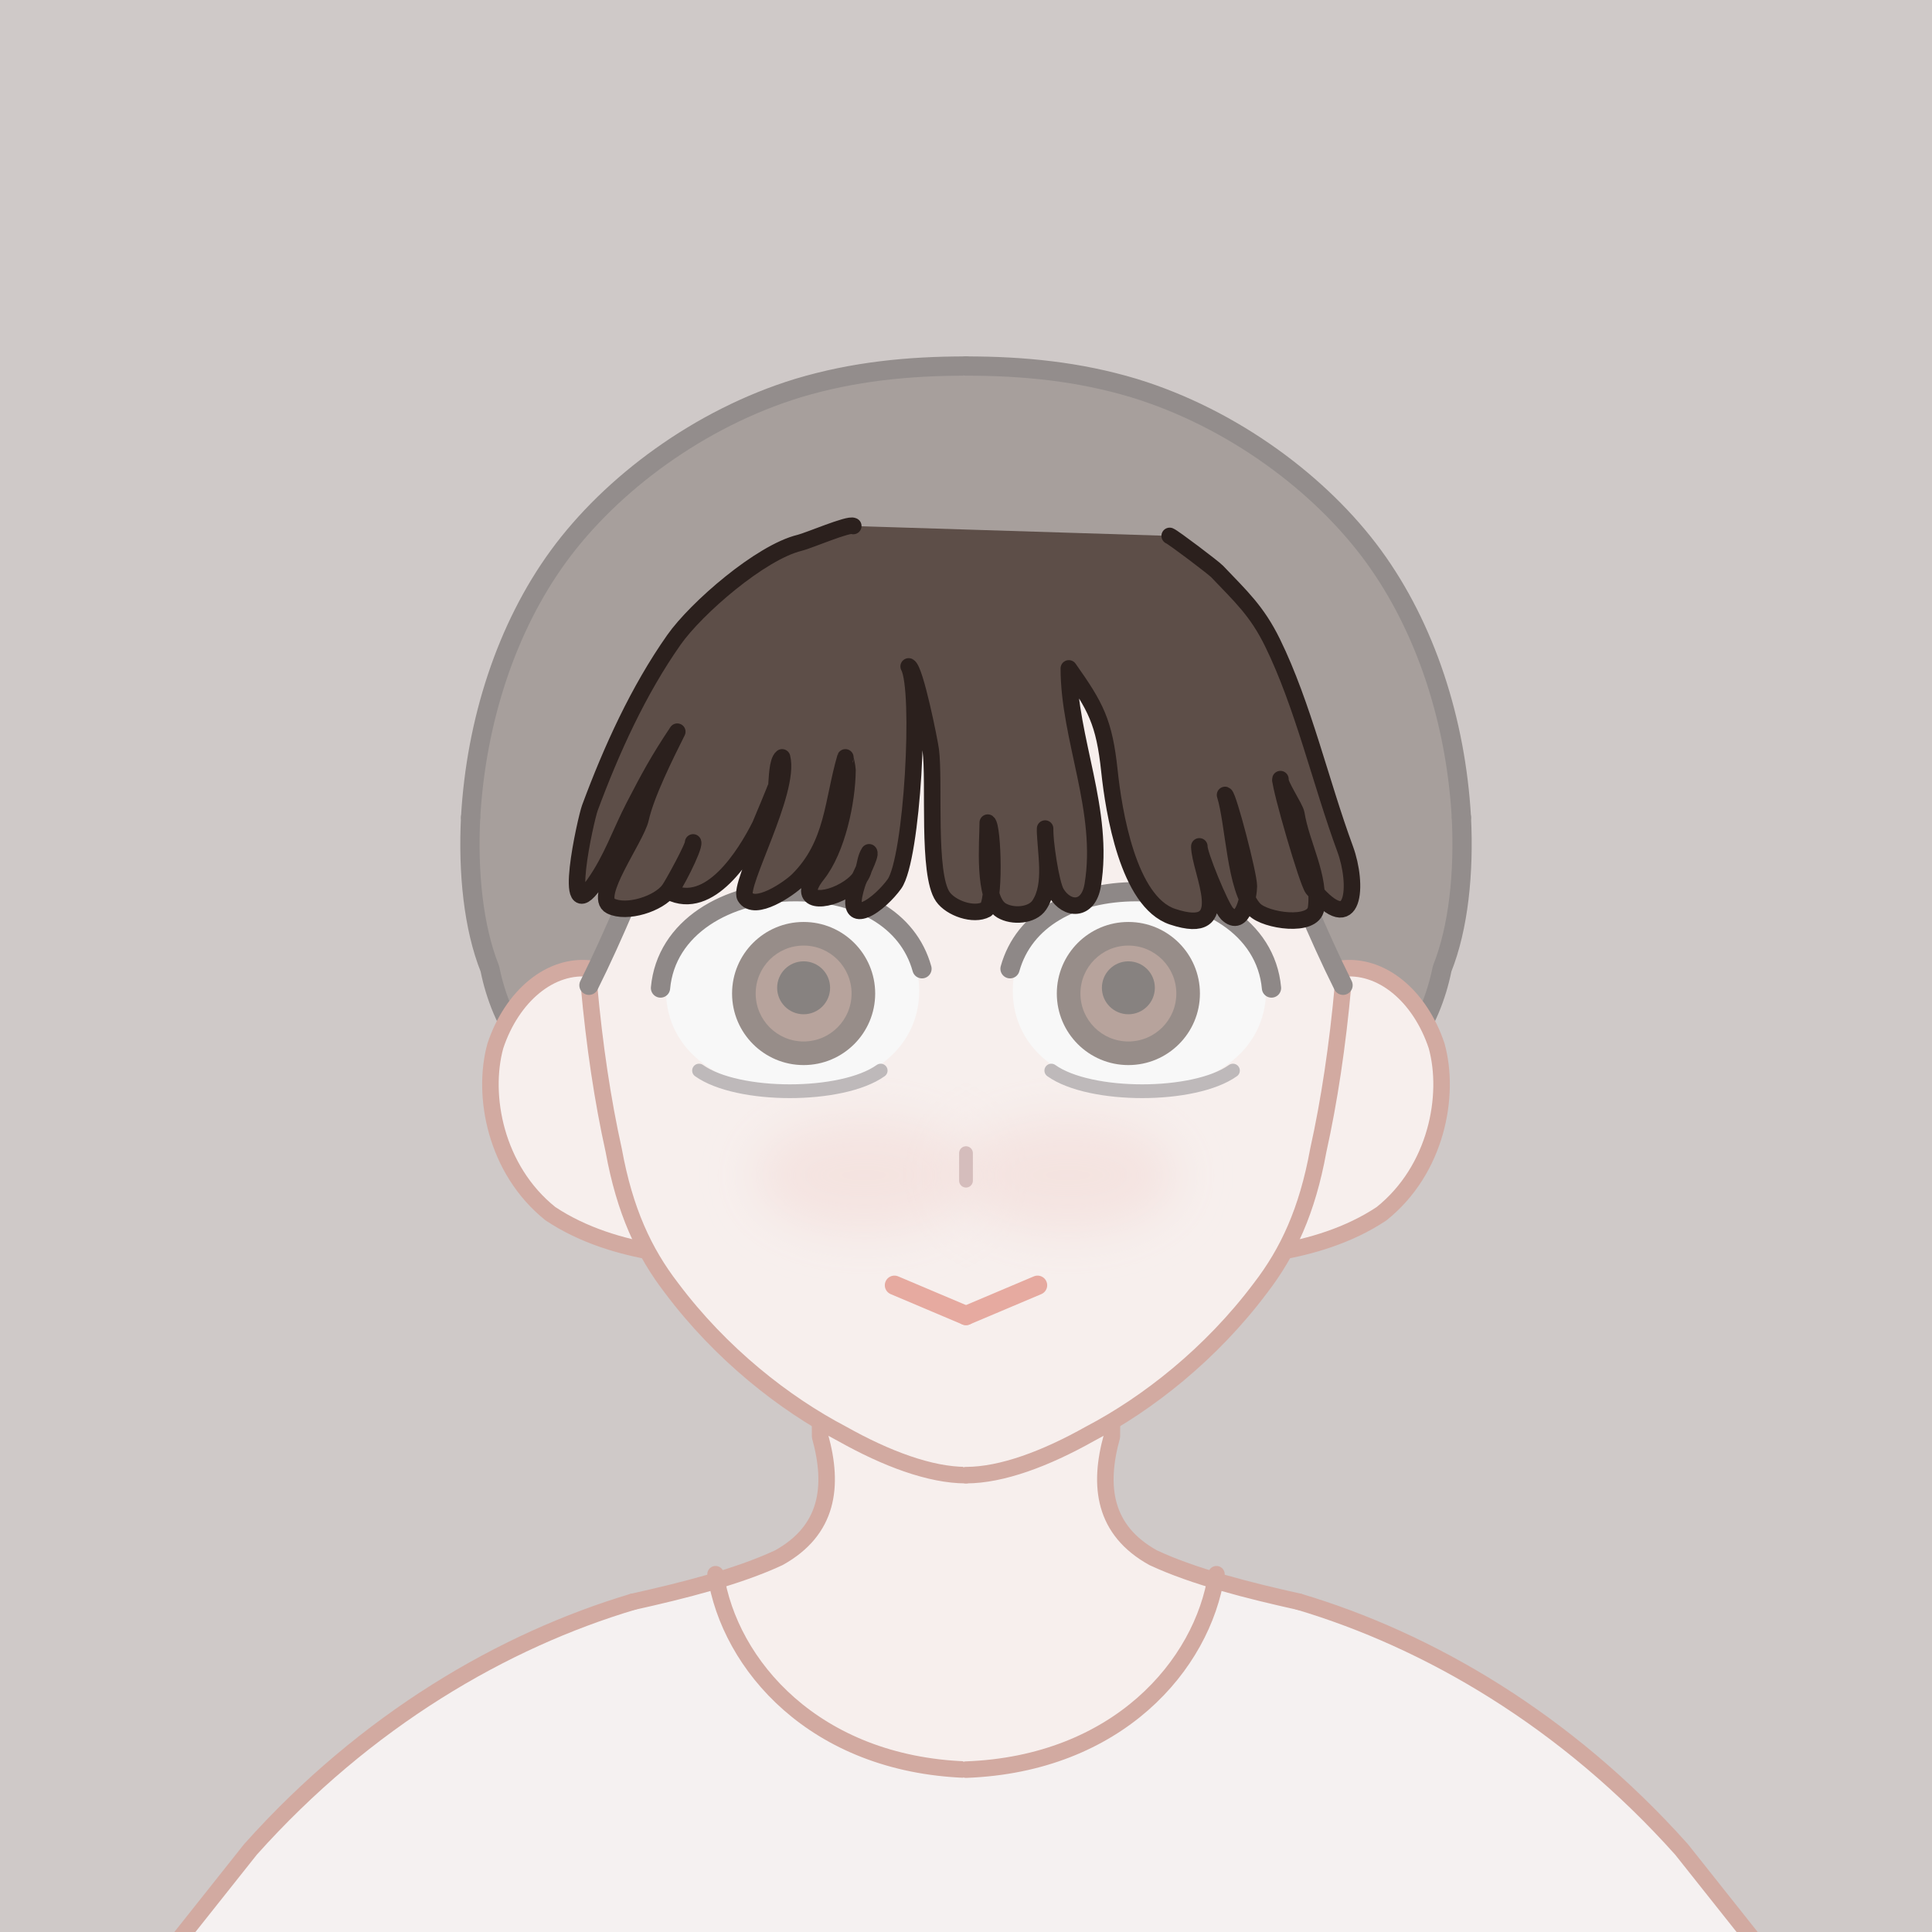
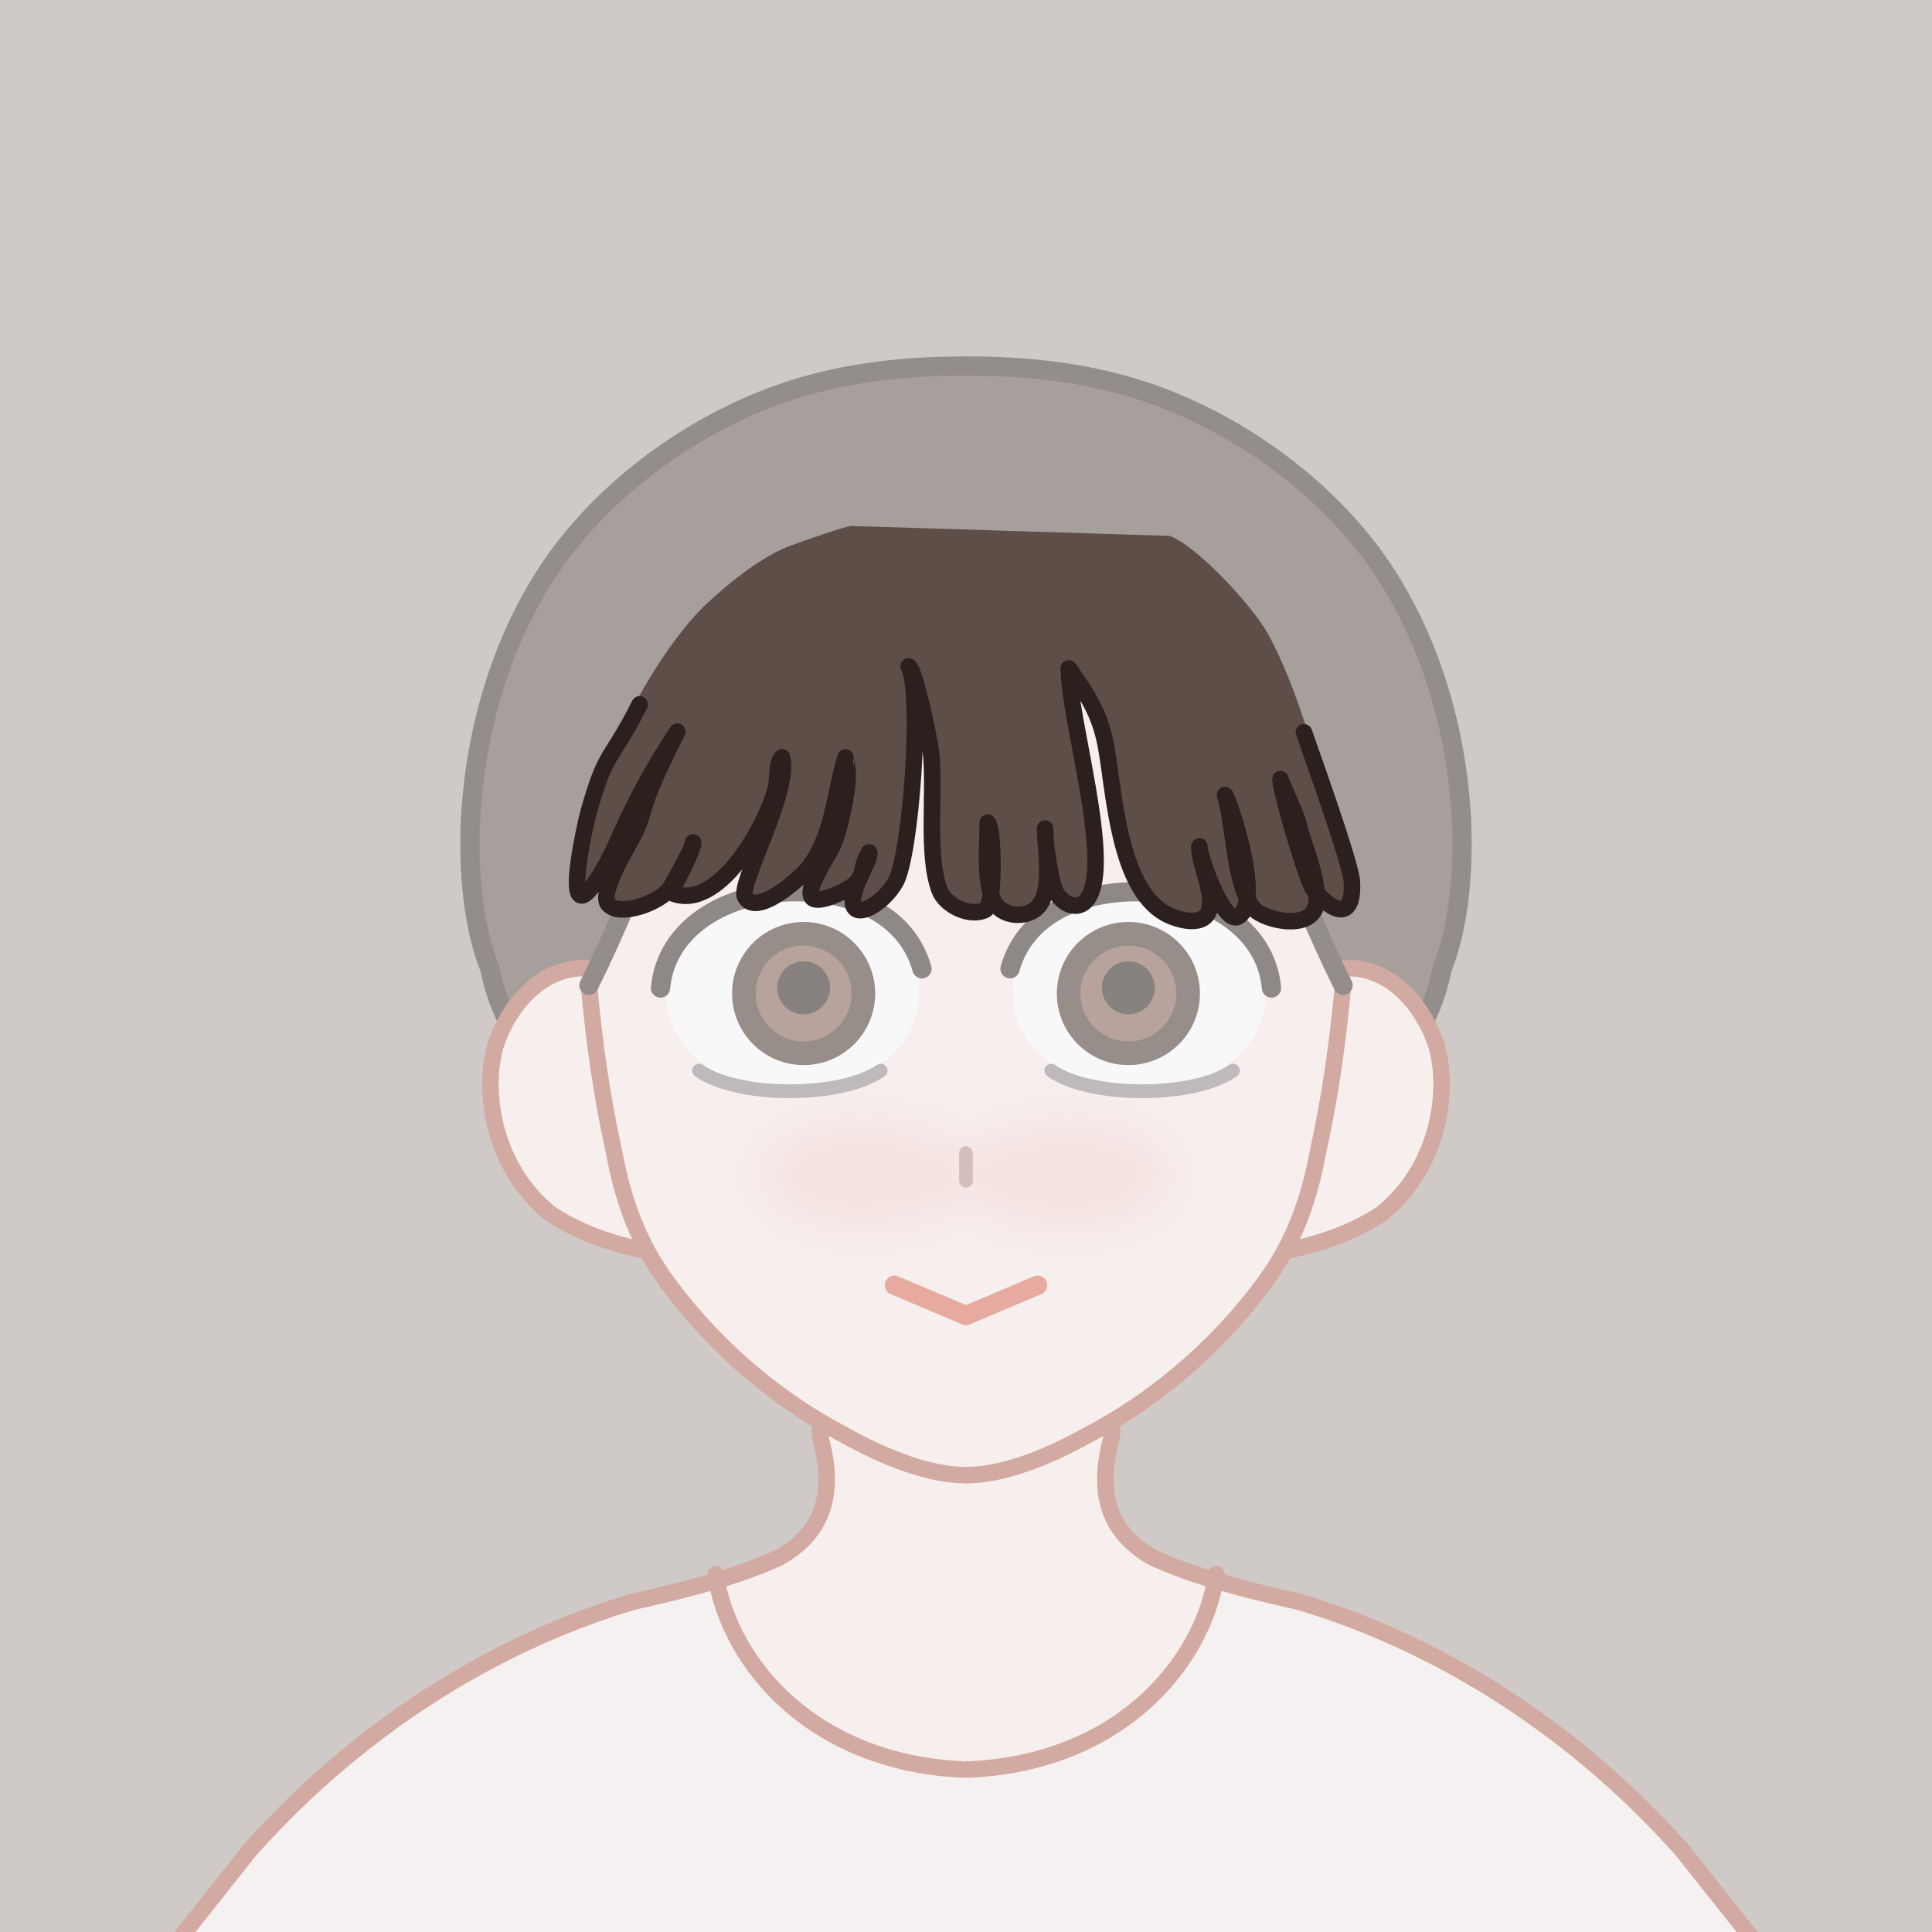
<svg xmlns="http://www.w3.org/2000/svg" width="702" height="702" viewBox="0 0 702 702">
  <defs>
-     <clipPath id="clip-path-1">
+     <clipPath id="clip-path-5">
      <path d="M242 389.2 L386 389.2 L386 464.8 L242 464.8 Z" />
    </clipPath>
    <filter id="filter-1" filterUnits="userSpaceOnUse" x="245" y="377" width="138" height="100" color-interpolation-filters="sRGB">
      <feGaussianBlur in="SourceGraphic" stdDeviation="9" color-interpolation-filters="linearRGB" />
    </filter>
-     <clipPath id="clip-path-2">
+     <clipPath id="clip-path-6">
      <path d="M460 389.2 L316 389.2 L316 464.8 L460 464.8 Z" />
    </clipPath>
    <filter id="filter-2" filterUnits="userSpaceOnUse" x="319" y="377" width="138" height="100" color-interpolation-filters="sRGB">
      <feGaussianBlur in="SourceGraphic" stdDeviation="9" color-interpolation-filters="linearRGB" />
    </filter>
-     <clipPath id="clip-path-3">
+     <clipPath id="clip-path-7">
      <path d="M242 360 C242 338 262 326 288 326 C314 326 334 338 334 360 C334 382 314 396 288 396 C262 396 242 382 242 360 Z" />
    </clipPath>
-     <clipPath id="clip-path-4">
+     <clipPath id="clip-path-8">
      <path d="M460 360 C460 338 440 326 414 326 C388 326 368 338 368 360 C368 382 388 396 414 396 C440 396 460 382 460 360 Z" />
    </clipPath>
  </defs>
  <g id="_ref">
    <g opacity="0.5">
      <rect x="0" y="0" width="702" height="702" fill="#ada19f" />
      <g data-layer="body">
        <g>
          <path d="M260 573 L230 582 C183 596 133 625 91 672 L60 712 L352 712 L352 643 C296 641 265 605 260 573 Z" fill="#f9f2f1" />
          <path d="M296 490 L298 522 C303 540 301 556 283 566 L260 573 C265 605 296 641 352 643 L352 490 Z" fill="#fdeeea" />
          <path d="M230 582 C183 596 133 625 91 672 L64 706" fill="none" stroke="#b46352" stroke-width="6" stroke-linecap="round" stroke-linejoin="round" />
          <path d="M296 500 C298 510 298 516 298 522 C303 540 301 556 283 566 C268 573 248 578 230 582" fill="none" stroke="#b46352" stroke-width="6" stroke-linecap="round" stroke-linejoin="round" />
          <path d="M260 572 C265 605 296 641 351 643" fill="none" stroke="#b46352" stroke-width="6" stroke-linecap="round" stroke-linejoin="round" />
        </g>
        <g>
          <path d="M442 573 L472 582 C519 596 569 625 611 672 L642 712 L350 712 L350 643 C406 641 437 605 442 573 Z" fill="#f9f2f1" />
          <path d="M406 490 L404 522 C399 540 401 556 419 566 L442 573 C437 605 406 641 350 643 L350 490 Z" fill="#fdeeea" />
          <path d="M472 582 C519 596 569 625 611 672 L638 706" fill="none" stroke="#b46352" stroke-width="6" stroke-linecap="round" stroke-linejoin="round" />
          <path d="M406 500 C404 510 404 516 404 522 C399 540 401 556 419 566 C434 573 454 578 472 582" fill="none" stroke="#b46352" stroke-width="6" stroke-linecap="round" stroke-linejoin="round" />
          <path d="M442 572 C437 605 406 641 351 643" fill="none" stroke="#b46352" stroke-width="6" stroke-linecap="round" stroke-linejoin="round" />
        </g>
      </g>
      <g data-layer="hairBase">
        <g>
          <path d="M352 133 L351 133 C330 133 310 135 290 141 C254 152 222 176 203 202 C184 228 173 262 171 297 C170 317 172 337 178 352 C180 362 184 372 190 380 L198 386 L352 386 Z" fill="#5d4e48" />
          <path d="M351 133 C330 133 310 135 290 141 C254 152 222 176 203 202 C184 228 173 262 171 297" fill="none" stroke="#352a27" stroke-width="7" stroke-linecap="round" stroke-linejoin="round" />
          <path d="M171 297 C170 317 172 337 178 352 C180 362 184 372 190 380" fill="none" stroke="#352a27" stroke-width="7" stroke-linecap="round" stroke-linejoin="round" />
        </g>
        <g>
          <path d="M350 133 L351 133 C372 133 392 135 412 141 C448 152 480 176 499 202 C518 228 529 262 531 297 C532 317 530 337 524 352 C522 362 518 372 512 380 L504 386 L350 386 Z" fill="#5d4e48" />
          <path d="M351 133 C372 133 392 135 412 141 C448 152 480 176 499 202 C518 228 529 262 531 297" fill="none" stroke="#352a27" stroke-width="7" stroke-linecap="round" stroke-linejoin="round" />
          <path d="M531 297 C532 317 530 337 524 352 C522 362 518 372 512 380" fill="none" stroke="#352a27" stroke-width="7" stroke-linecap="round" stroke-linejoin="round" />
        </g>
      </g>
      <g data-layer="ear">
        <g>
          <path d="M215 352 C200 350 186 362 180 380 C175 398 180 425 200 441 C212 449 226 453 238 455 L225 380 Z" fill="#fdeeea" />
          <path d="M215 352 C200 350 186 362 180 380 C175 398 180 425 200 441 C212 449 226 453 238 455" fill="none" stroke="#b46352" stroke-width="6" stroke-linecap="round" stroke-linejoin="round" />
        </g>
        <g>
          <path d="M487 352 C502 350 516 362 522 380 C527 398 522 425 502 441 C490 449 476 453 464 455 L477 380 Z" fill="#fdeeea" />
          <path d="M487 352 C502 350 516 362 522 380 C527 398 522 425 502 441 C490 449 476 453 464 455" fill="none" stroke="#b46352" stroke-width="6" stroke-linecap="round" stroke-linejoin="round" />
        </g>
      </g>
      <g data-layer="face">
        <g>
          <path d="M352 200 L351 200 C322 200 296 208 278 228 C262 246 250 272 240 298 C232 318 223 340 214 358 C216 380 219 400 223 418 C227 440 234 455 244 468 C262 492 285 510 306 521 C322 530 338 536 351 536 L352 536 Z" fill="#fdeeea" />
          <path d="M214 358 C216 380 219 400 223 418 C227 440 234 455 244 468 C262 492 285 510 306 521 C322 530 338 536 351 536" fill="none" stroke="#b46352" stroke-width="6" stroke-linecap="round" stroke-linejoin="round" />
        </g>
        <g>
          <path d="M350 200 L351 200 C380 200 406 208 424 228 C440 246 452 272 462 298 C470 318 479 340 488 358 C486 380 483 400 479 418 C475 440 468 455 458 468 C440 492 417 510 396 521 C380 530 364 536 351 536 L350 536 Z" fill="#fdeeea" />
          <path d="M488 358 C486 380 483 400 479 418 C475 440 468 455 458 468 C440 492 417 510 396 521 C380 530 364 536 351 536" fill="none" stroke="#b46352" stroke-width="6" stroke-linecap="round" stroke-linejoin="round" />
        </g>
      </g>
      <g data-layer="makeup">
-         <g clip-path="url(#clip-path-1)">
+         <g clip-path="url(#clip-path-5)">
          <g filter="url(#filter-1)">
            <ellipse cx="314" cy="427" rx="40" ry="21" fill="#f3bfb8" opacity="0.5" />
          </g>
        </g>
-         <g clip-path="url(#clip-path-2)">
+         <g clip-path="url(#clip-path-6)">
          <g filter="url(#filter-2)">
            <ellipse cx="388" cy="427" rx="40" ry="21" fill="#f3bfb8" opacity="0.5" />
          </g>
        </g>
      </g>
      <g data-layer="mouth">
        <line x1="325" y1="467" x2="351" y2="478" fill="none" stroke="#dc6450" stroke-width="7" stroke-linecap="round" stroke-linejoin="round" />
        <line x1="377" y1="467" x2="351" y2="478" fill="none" stroke="#dc6450" stroke-width="7" stroke-linecap="round" stroke-linejoin="round" />
        <line x1="351" y1="419" x2="351" y2="429" fill="none" stroke="#b98a88" stroke-width="5" stroke-linecap="round" />
      </g>
      <g data-layer="eye">
        <path d="M242 360 C242 338 262 326 288 326 C314 326 334 338 334 360 C334 382 314 396 288 396 C262 396 242 382 242 360 Z" fill="#ffffff" />
-         <g clip-path="url(#clip-path-3)">
+         <g clip-path="url(#clip-path-7)">
          <g>
            <circle cx="292" cy="361" r="26" fill="#3e2a22" />
            <circle cx="292" cy="361" r="17.42" fill="#7e5647" />
            <circle cx="292" cy="358.92" r="9.62" fill="#1e1410" />
          </g>
        </g>
        <g>
          <path d="M254 389 C268 399 306 399 320 389" fill="none" stroke="#8b8284" stroke-width="5" stroke-linecap="round" />
          <path d="M240 359 C242 337 264 324 289 324 C312 324 330 334 335 352" fill="none" stroke="#2b201d" stroke-width="7" stroke-linecap="round" stroke-linejoin="round" />
        </g>
        <g>
          <path d="M460 360 C460 338 440 326 414 326 C388 326 368 338 368 360 C368 382 388 396 414 396 C440 396 460 382 460 360 Z" fill="#ffffff" />
-           <g clip-path="url(#clip-path-4)">
+           <g clip-path="url(#clip-path-8)">
            <g>
              <circle cx="410" cy="361" r="26" fill="#3e2a22" />
              <circle cx="410" cy="361" r="17.42" fill="#7e5647" />
              <circle cx="410" cy="358.92" r="9.62" fill="#1e1410" />
            </g>
          </g>
          <g>
            <path d="M448 389 C434 399 396 399 382 389" fill="none" stroke="#8b8284" stroke-width="5" stroke-linecap="round" />
            <path d="M462 359 C460 337 438 324 413 324 C390 324 372 334 367 352" fill="none" stroke="#2b201d" stroke-width="7" stroke-linecap="round" stroke-linejoin="round" />
          </g>
        </g>
      </g>
      <g data-layer="hairLine">
        <path d="M351 200 C322 200 296 208 278 228 C262 246 250 272 240 298 C232 318 223 340 214 358" fill="none" stroke="#352a27" stroke-width="7" stroke-linecap="round" stroke-linejoin="round" />
        <path d="M351 200 C380 200 406 208 424 228 C440 246 452 272 462 298 C470 318 479 340 488 358" fill="none" stroke="#352a27" stroke-width="7" stroke-linecap="round" stroke-linejoin="round" />
      </g>
      <g data-layer="brow">
        <polyline points="243,297 256,293 291,292" fill="none" stroke="#352a27" stroke-width="8" stroke-linecap="round" stroke-linejoin="round" />
        <polyline points="459,297 446,293 411,292" fill="none" stroke="#352a27" stroke-width="8" stroke-linecap="round" stroke-linejoin="round" />
      </g>
    </g>
  </g>
  <g id="full">
-     <path d="M310.044 191.128 C308.512 190.106 293.9 196.425 290.554 197.235 C276.403 200.661 253.008 220.943 244.901 232.457 C231.936 250.872 222.157 272.472 214.344 293.524 C212.838 297.581 203.755 338.416 215.917 321.181 C222.276 312.169 225.387 302.643 230.288 293.159 C235.921 282.256 239.267 276.097 246.095 265.855 C241.873 274.299 234.761 288.511 232.797 297.383 C231.188 304.65 215.214 325.874 221.877 329.194 C227.73 332.11 239.42 328.396 243.112 323.262 C244.547 321.265 252.223 307.232 251.843 306.092 C252.45 307.913 244.69 322.953 243.221 324.055 C257.867 331.378 270.769 310.686 276.147 299.982 C276.429 299.42 282.07 285.896 282.118 285.432 C282.356 283.117 282.371 276.64 284.177 275.195 C287.282 287.615 268.183 321.55 270.711 325.838 C274.13 331.637 286.813 322.835 289.925 319.744 C302.895 306.864 302.49 291.107 307.17 275.195 C307.123 275.288 307.945 278.856 307.939 279.749 C307.863 291.185 304.171 308.695 296.96 317.773 C288.639 328.249 300.055 328.276 308.446 322.578 C315.612 317.712 313.194 313.842 315.792 309.685 C316.683 310.575 312.166 319.02 311.665 320.586 C311.076 322.427 307.241 333.299 314.355 330.522 C317.985 329.105 322.61 324.517 324.989 321.193 C331.505 312.086 334.856 250.591 330.163 242.143 C332.576 243.35 337.754 269.204 338.184 272.493 C339.692 284.026 336.842 317.57 342.574 325.818 C345.459 329.969 353.731 332.929 358.329 330.436 C361.619 328.652 360.872 300.481 358.904 298.907 C358.904 305.753 356.981 326.702 363.88 330.815 C367.959 333.246 375.048 332.734 377.63 328.86 C382.677 321.291 379.741 309.464 379.741 301.062 C379.516 304.882 381.768 321.022 383.844 324.482 C387.676 330.868 395.448 331.177 397.038 321.647 C401.54 294.668 388.363 268.41 388.363 242.862 C398.135 256.706 401.233 262.337 403.121 280.176 C404.654 294.67 409.883 327.696 426.041 333.082 C449.325 340.843 435.786 316.457 435.786 307.529 C435.487 309.918 443.569 329.709 445.845 331.959 C451.721 337.765 453.781 325.047 453.781 322.011 C453.781 317.72 446.335 289.331 445.127 288.847 C448.357 299.185 448.678 323.125 455.803 330.443 C459.831 334.58 477.232 337.163 478.2 330.015 C479.778 318.365 472.869 307.076 471.028 295.673 C470.679 293.514 464.697 284.745 465.246 283.099 C465.246 286.686 475.089 320.642 476.982 322.911 C492.479 341.49 493.486 321.287 488.771 308.487 C479.85 284.273 473.529 256.3 462.372 233.521 C456.729 222.001 450.888 216.726 442.253 207.654 C440.974 206.31 426.33 195.216 425.008 194.721" fill="#5d4e48" stroke="#2b201d" stroke-width="6" stroke-linecap="round" stroke-linejoin="round" />
+     <path d="M310.044 191.128 C308.95 190.398 291.14 196.909 288.086 197.967 C277.351 201.688 265.085 211.567 256.847 219.295 C239.449 235.615 220.423 271.883 213.95 294.798 C212.535 299.807 203.091 341.717 217.804 318.349 C222.299 311.209 225.282 303.381 228.953 295.827 C233.982 285.477 239.713 275.428 246.095 265.855 C242.368 273.31 238.596 280.862 235.589 288.639 C233.805 293.252 232.952 298.016 230.788 302.396 C228.624 306.777 217.588 324.341 220.963 328.472 C225.097 333.533 240.284 327.819 243.603 322.51 C244.772 320.639 252.244 307.295 251.843 306.092 C252.403 307.772 244.891 322.802 243.221 324.055 C260.721 332.805 279.121 298.986 282.093 285.528 C282.645 283.026 282.067 276.883 284.177 275.195 C287.267 287.555 268.32 321.137 270.711 325.838 C274.626 333.535 290.982 319.143 294.097 314.922 C302.8 303.128 303.184 288.748 307.17 275.195 C307.148 275.238 307.742 278.239 307.791 278.528 C308.873 285.009 305.503 299.409 303.269 305.667 C301.041 311.909 284.124 333.666 304.469 324.772 C316.142 319.669 311.462 316.614 315.792 309.685 C316.559 310.452 312.986 317.614 312.464 318.738 C303.755 337.508 319.215 331.178 325.387 320.565 C330.957 310.987 335.291 251.374 330.163 242.143 C332.505 243.314 337.802 268.964 338.262 273.148 C339.863 287.701 336.508 310.363 341.366 323.403 C343.463 329.033 352.482 333.435 358.07 330.569 C361.621 328.748 361.035 300.612 358.904 298.907 C358.904 307.205 357.537 319.984 361.095 327.455 C363.633 332.782 371.613 333.851 376.165 330.396 C383.063 325.16 379.741 308.637 379.741 301.062 C379.477 305.538 381.698 320.59 383.759 324.333 C386.103 328.592 391.792 331.345 395.195 326.554 C404.503 313.445 388.363 261.413 388.363 242.862 C395.31 252.704 399.845 259.636 401.971 271.72 C404.975 288.792 406.541 322.232 423.244 331.821 C427.783 334.427 438.488 337.405 439.59 329.641 C440.605 322.484 435.786 314.473 435.786 307.529 C435.473 310.029 444.509 336.904 450.184 332.919 C459.247 326.556 445.926 289.167 445.127 288.847 C448.5 299.643 448.398 322.133 455.484 330.099 C459.64 334.771 478.164 338.741 478.426 327.11 C478.641 317.547 473.933 308.322 471.734 299.154 C470.956 295.913 465.126 283.459 465.246 283.099 C465.246 287.345 474.966 320.568 477.39 323.395 C484.611 331.818 491.885 334.503 491.219 320.445 C490.905 313.807 488.831 308.841 486.714 302.719 C478.648 279.393 472.5 251.735 460.671 230.242 C455.219 220.336 435.144 198.516 425.008 194.721" fill="#5d4e48" />
+     <path d="M232.417 255.94 C221.665 277.351 220.423 271.883 213.95 294.798 C212.535 299.807 203.091 341.717 217.804 318.349 C222.299 311.209 225.282 303.381 228.953 295.827 C233.982 285.477 239.713 275.428 246.095 265.855 C242.368 273.31 238.596 280.862 235.589 288.639 C233.805 293.252 232.952 298.016 230.788 302.396 C228.624 306.777 217.588 324.341 220.963 328.472 C225.097 333.533 240.284 327.819 243.603 322.51 C244.772 320.639 252.244 307.295 251.843 306.092 C252.403 307.772 244.891 322.802 243.221 324.055 C260.721 332.805 279.121 298.986 282.093 285.528 C282.645 283.026 282.067 276.883 284.177 275.195 C287.267 287.555 268.32 321.137 270.711 325.838 C274.626 333.535 290.982 319.143 294.097 314.922 C302.8 303.128 303.184 288.748 307.17 275.195 C307.148 275.238 307.742 278.239 307.791 278.528 C308.873 285.009 305.503 299.409 303.269 305.667 C301.041 311.909 284.124 333.666 304.469 324.772 C316.142 319.669 311.462 316.614 315.792 309.685 C316.559 310.452 312.986 317.614 312.464 318.738 C303.755 337.508 319.215 331.178 325.387 320.565 C330.957 310.987 335.291 251.374 330.163 242.143 C332.505 243.314 337.802 268.964 338.262 273.148 C339.863 287.701 336.508 310.363 341.366 323.403 C343.463 329.033 352.482 333.435 358.07 330.569 C361.621 328.748 361.035 300.612 358.904 298.907 C358.904 307.205 357.537 319.984 361.095 327.455 C363.633 332.782 371.613 333.851 376.165 330.396 C383.063 325.16 379.741 308.637 379.741 301.062 C379.477 305.538 381.698 320.59 383.759 324.333 C386.103 328.592 391.792 331.345 395.195 326.554 C404.503 313.445 388.363 261.413 388.363 242.862 C395.31 252.704 399.845 259.636 401.971 271.72 C404.975 288.792 406.541 322.232 423.244 331.821 C427.783 334.427 438.488 337.405 439.59 329.641 C440.605 322.484 435.786 314.473 435.786 307.529 C435.473 310.029 444.509 336.904 450.184 332.919 C459.247 326.556 445.926 289.167 445.127 288.847 C448.5 299.643 448.398 322.133 455.484 330.099 C459.64 334.771 478.164 338.741 478.426 327.11 C478.641 317.547 473.933 308.322 471.734 299.154 C470.956 295.913 465.126 283.459 465.246 283.099 C465.246 287.345 474.966 320.568 477.39 323.395 C484.611 331.818 491.885 334.503 491.219 320.445 C490.905 313.807 475.898 272.196 473.781 266.074" fill="none" stroke="#2b201d" stroke-width="6" stroke-linecap="round" stroke-linejoin="round" />
  </g>
</svg>
